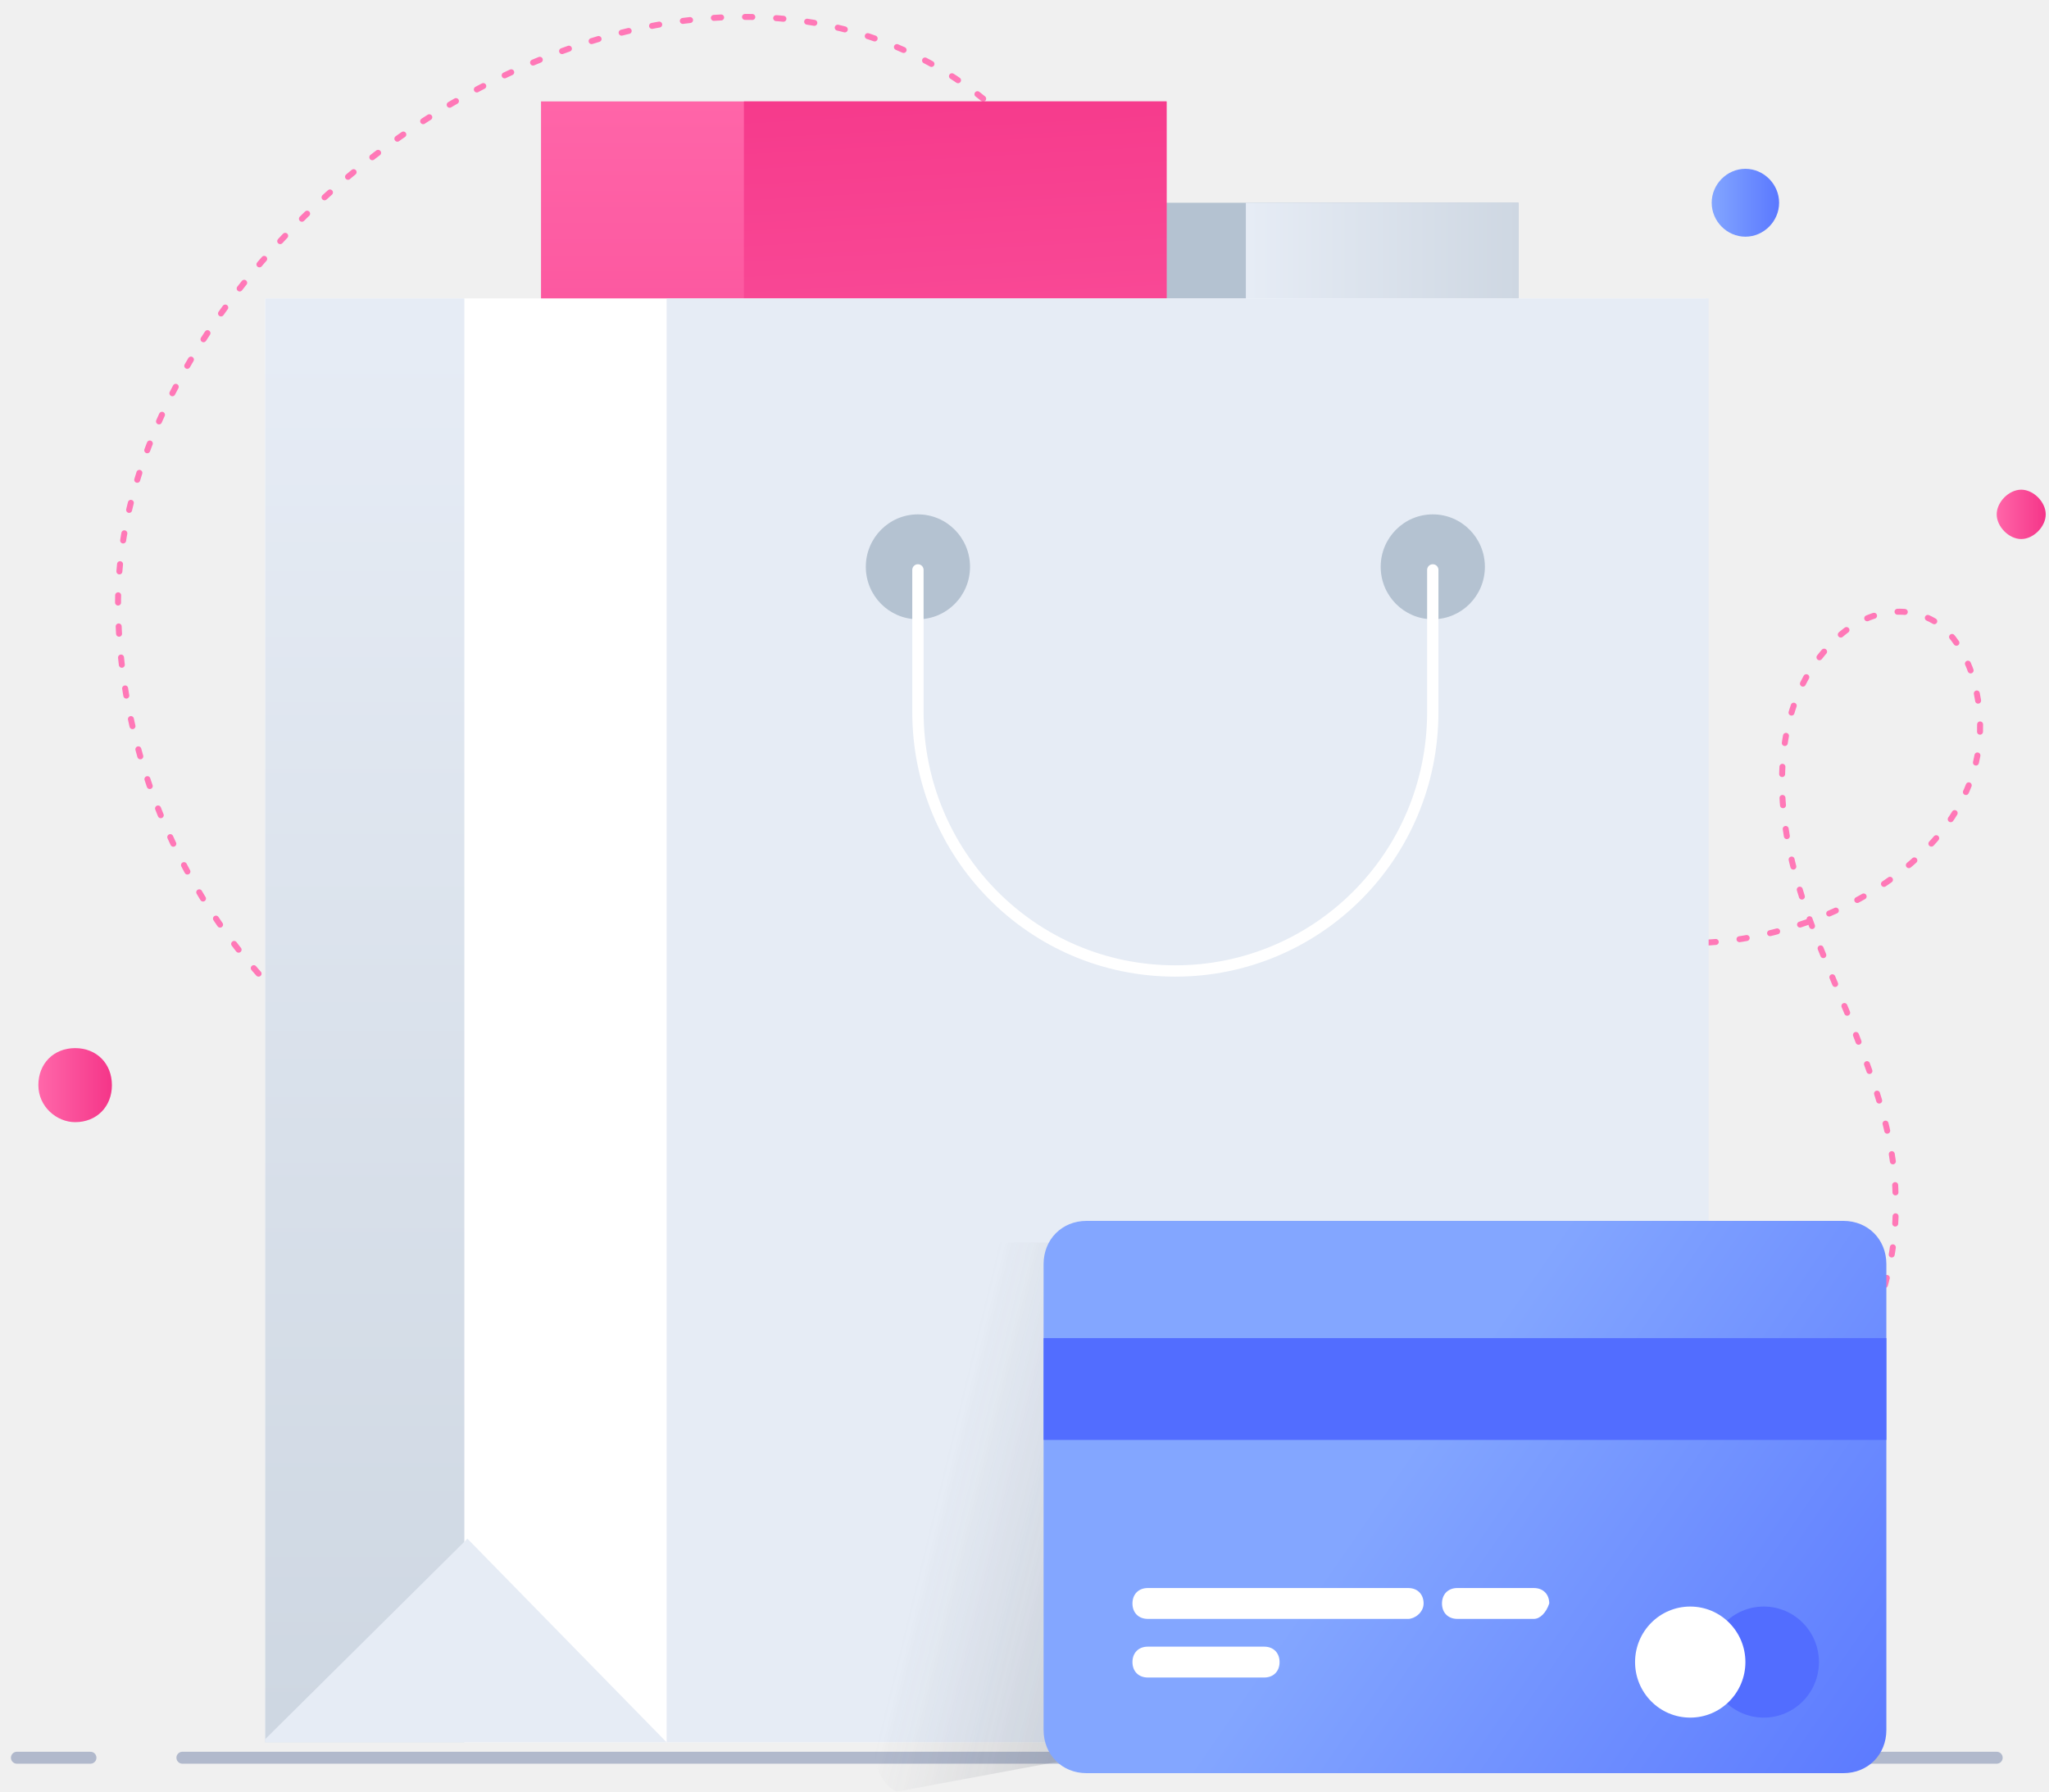
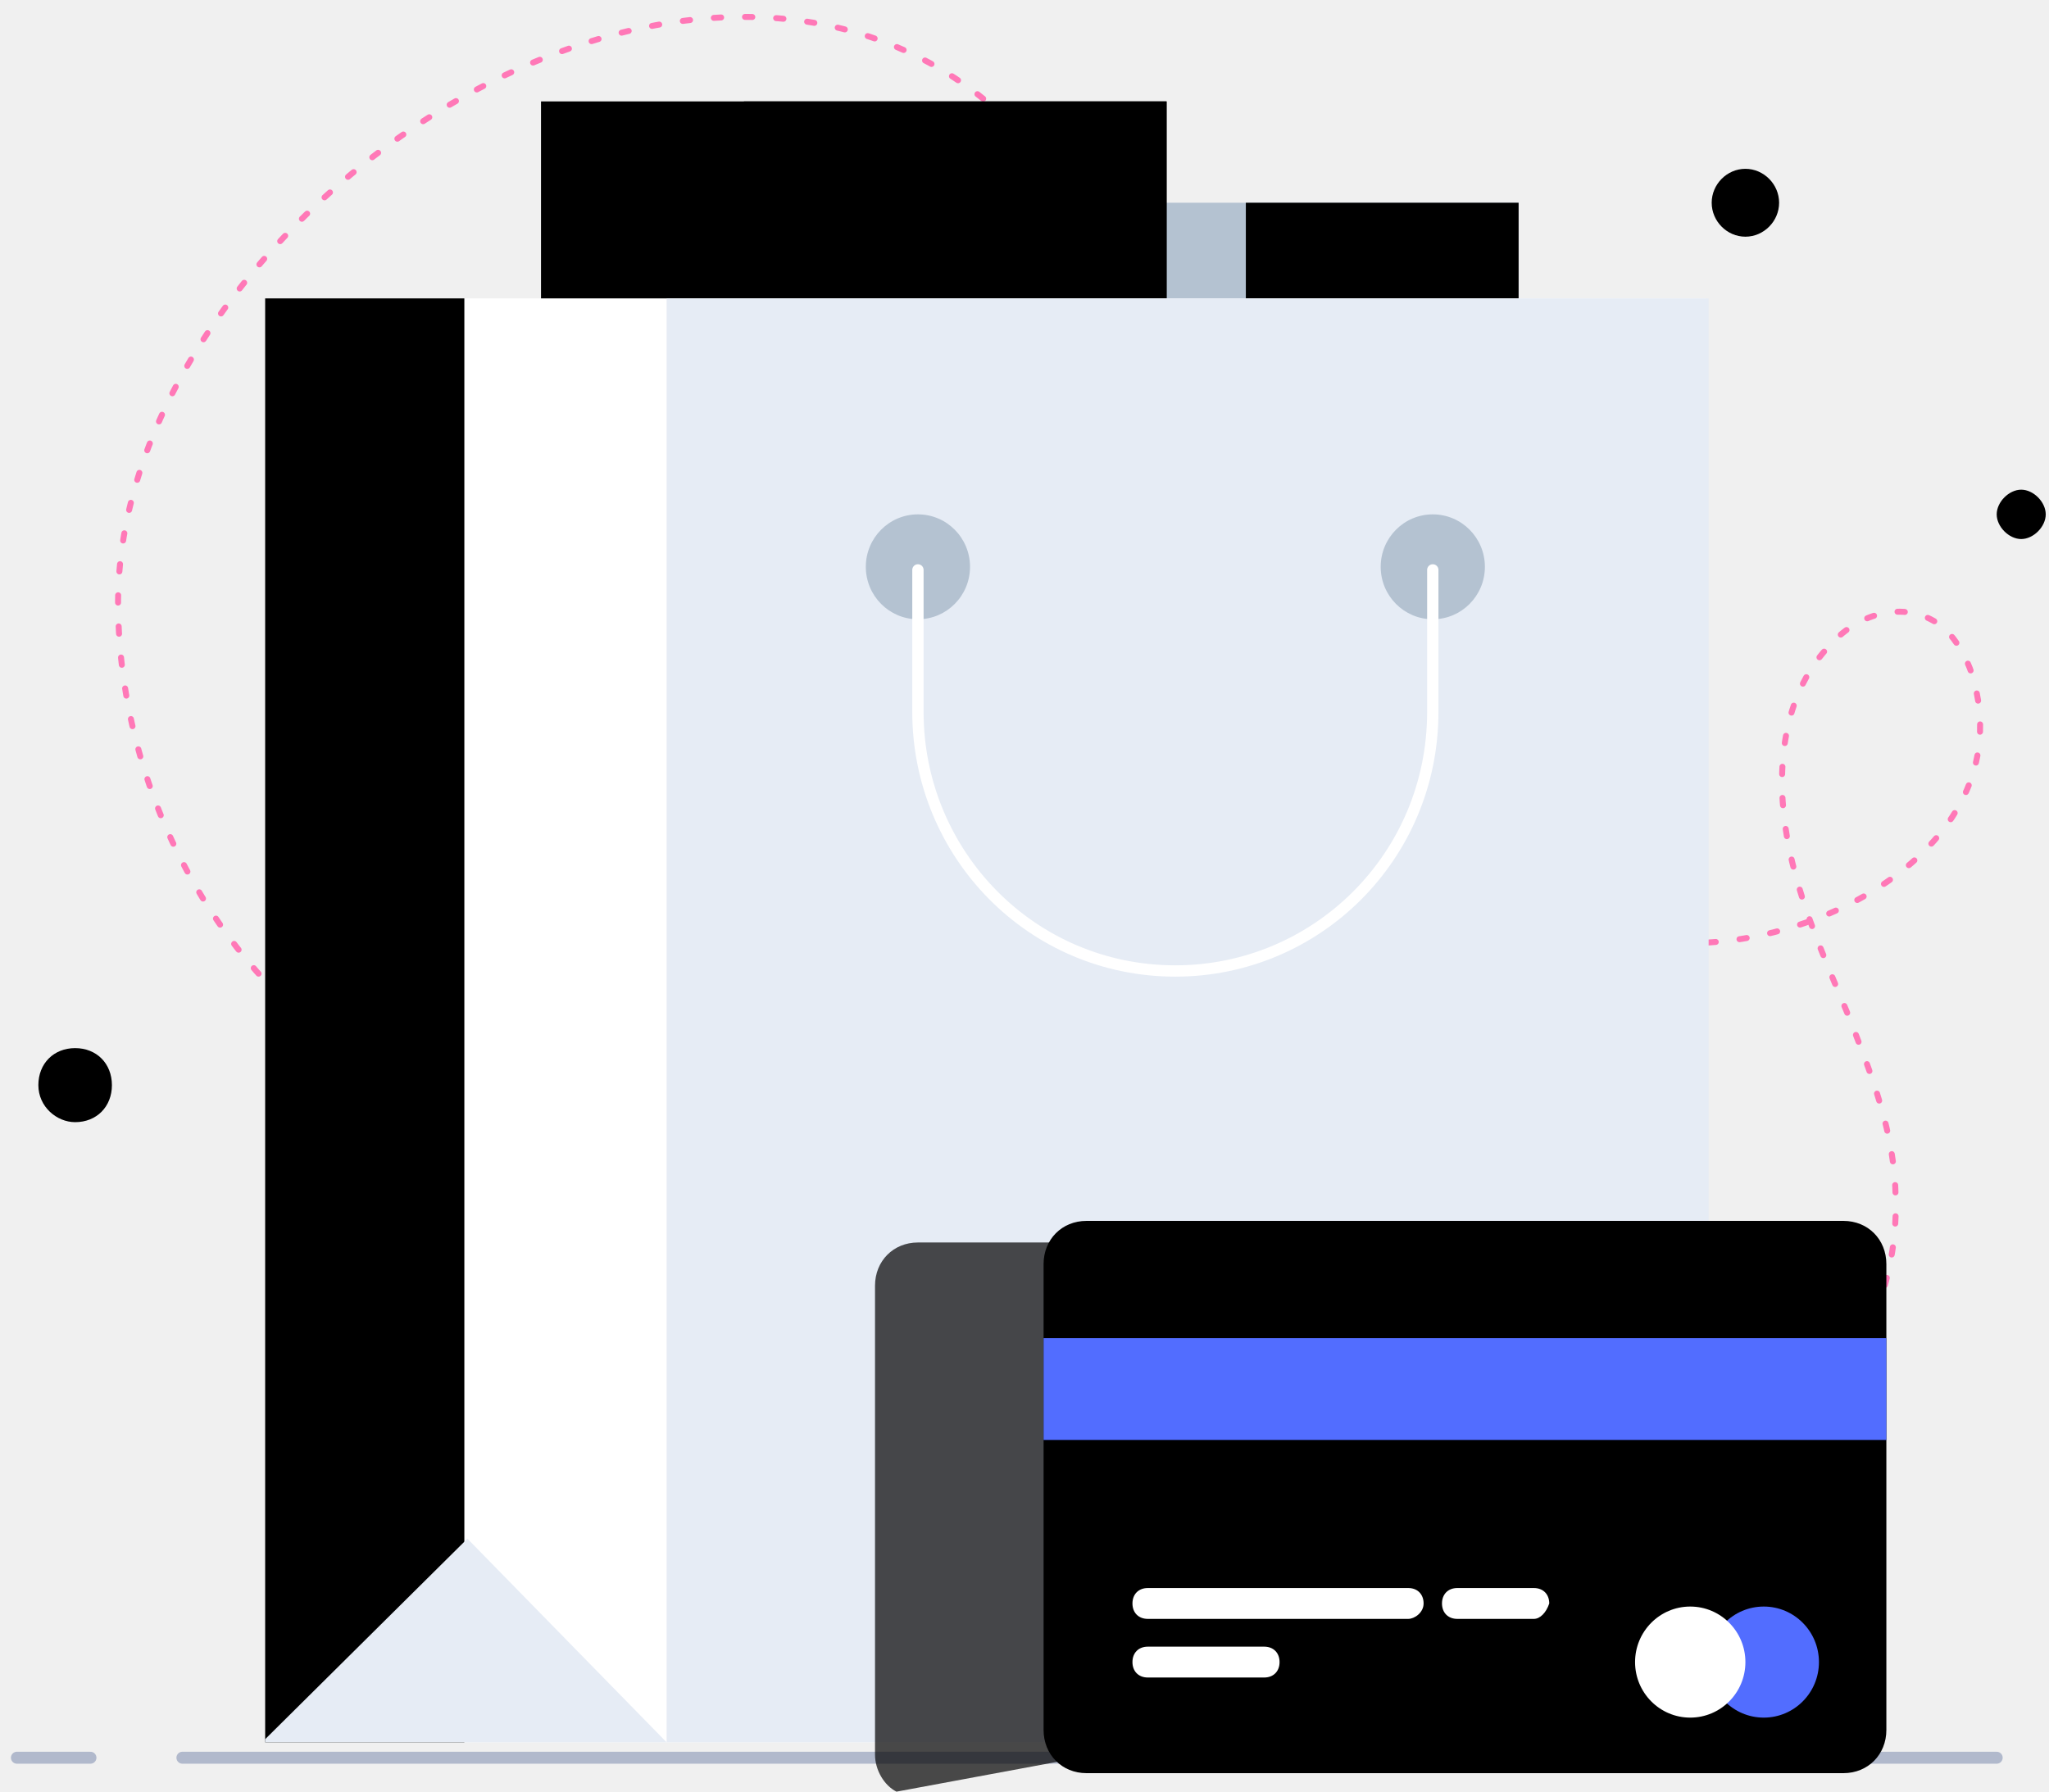
<svg xmlns="http://www.w3.org/2000/svg" className="img-fluid" width="343" height="300" viewBox="0 0 343 300" fill="none">
-   <g clip-path="url(#clip0)">
+   <g clipPath="url(#clip0)">
    <path d="M263.96 271.587C264.986 271.07 265.5 270.554 266.525 270.037" stroke="#FF78B7" stroke-width="0.612" stroke-linecap="round" stroke-linejoin="round" />
    <path d="M276.786 262.804C284.994 256.605 293.202 250.406 299.873 242.657C310.132 231.292 317.827 216.31 317.315 200.812C317.315 189.963 313.211 179.631 309.107 169.299C305.001 159.484 300.385 149.152 298.845 138.303C297.306 127.454 298.845 115.572 306.541 107.823C311.159 102.657 319.367 100.074 325.523 105.24C327.574 107.307 329.114 109.89 330.141 112.99C339.374 143.469 298.333 162.584 273.708 156.901C261.908 153.801 250.622 147.085 241.387 139.336C221.892 123.321 208.04 108.857 199.832 84.576C192.65 63.912 188.032 41.182 172.642 24.134C121.339 -32.693 20.273 34.983 19.76 100.591C19.76 137.787 42.846 174.982 77.732 185.83C94.662 190.997 113.131 189.963 131.087 188.93C139.808 188.414 148.529 187.897 157.764 187.38" stroke="#FF78B7" stroke-linecap="round" stroke-linejoin="round" stroke-dasharray="1.22 4" />
    <path d="M163.407 187.897C164.433 187.897 165.46 187.897 166.486 187.897" stroke="#FF78B7" stroke-width="0.612" stroke-linecap="round" stroke-linejoin="round" />
    <path d="M30.534 294.317H334.245" stroke="#B1B9CC" stroke-width="2" stroke-miterlimit="10" stroke-linecap="round" stroke-linejoin="round" />
    <path d="M2.83 294.317H15.143" stroke="#B1B9CC" stroke-width="2" stroke-miterlimit="10" stroke-linecap="round" stroke-linejoin="round" />
    <path d="M254.212 33.949H185.98V111.44H254.212V33.949Z" fill="#B4C2D1" />
    <path d="M254.212 33.949H208.553V111.44H254.212V33.949Z" fill="url(#paint0_linear)" />
    <path d="M195.283 16.981H90.566V135.849H195.283V16.981Z" fill="url(#paint1_linear)" />
    <path d="M195.283 16.981H124.528V135.849H195.283V16.981Z" fill="url(#paint2_linear)" />
    <path d="M12.578 187.897C16.169 187.897 18.734 185.314 18.734 181.698C18.734 178.082 16.169 175.499 12.578 175.499C8.986 175.499 6.421 178.082 6.421 181.698C6.421 185.314 9.499 187.897 12.578 187.897Z" fill="url(#paint3_linear)" />
    <path d="M292.177 39.632C295.254 39.632 297.821 37.049 297.821 33.949C297.821 30.849 295.254 28.267 292.177 28.267C289.098 28.267 286.534 30.849 286.534 33.949C286.534 37.049 289.098 39.632 292.177 39.632Z" fill="url(#paint4_linear)" />
    <path d="M338.349 90.259C340.401 90.259 342.453 88.192 342.453 86.126C342.453 84.059 340.401 81.993 338.349 81.993C336.297 81.993 334.245 84.059 334.245 86.126C334.245 88.192 336.297 90.259 338.349 90.259Z" fill="url(#paint5_linear)" />
    <path d="M285.506 49.964H44.385V291.733H285.506V49.964Z" fill="white" />
    <path d="M286.019 49.964H111.591V291.733H286.019V49.964Z" fill="#E6ECF5" />
    <path d="M77.732 49.964H44.385V291.733H77.732V49.964Z" fill="url(#paint6_linear)" />
    <path d="M111.591 291.733H44.385V291.218L78.245 257.639L111.591 291.733Z" fill="#E6ECF5" />
    <path d="M153.66 103.691C158.476 103.691 162.381 99.759 162.381 94.908C162.381 90.058 158.476 86.126 153.66 86.126C148.843 86.126 144.938 90.058 144.938 94.908C144.938 99.759 148.843 103.691 153.66 103.691Z" fill="#B4C2D1" />
    <path d="M239.848 103.691C244.665 103.691 248.569 99.759 248.569 94.908C248.569 90.058 244.665 86.126 239.848 86.126C235.031 86.126 231.127 90.058 231.127 94.908C231.127 99.759 235.031 103.691 239.848 103.691Z" fill="#B4C2D1" />
    <path d="M239.847 95.425V119.189C239.847 143.469 220.352 162.583 196.753 162.583C172.641 162.583 153.659 142.952 153.659 119.189V95.425" stroke="white" stroke-width="1.894" stroke-miterlimit="10" stroke-linecap="round" stroke-linejoin="round" />
    <path opacity="0.7" d="M280.89 275.72L150.068 300C148.016 298.967 146.477 296.383 146.477 293.802V215.277C146.477 211.144 149.555 208.044 153.659 208.044H273.707L280.89 275.72Z" fill="url(#paint7_linear)" />
    <path d="M315.775 211.661V289.667C315.775 293.802 312.696 296.901 308.592 296.901H181.876C177.772 296.901 174.694 293.802 174.694 289.667V211.661C174.694 207.528 177.772 204.429 181.876 204.429H308.592C312.696 204.429 315.775 207.528 315.775 211.661Z" fill="url(#paint8_linear)" />
    <path d="M315.775 224.059H174.694V241.107H315.775V224.059Z" fill="#526DFF" />
    <path d="M256.778 271.07H243.952C242.413 271.07 241.387 270.037 241.387 268.487C241.387 266.938 242.413 265.904 243.952 265.904H256.778C258.317 265.904 259.343 266.938 259.343 268.487C258.83 270.037 257.804 271.07 256.778 271.07Z" fill="white" />
    <path d="M235.744 271.07H192.137C190.598 271.07 189.572 270.037 189.572 268.487C189.572 266.938 190.598 265.904 192.137 265.904H235.744C237.283 265.904 238.309 266.938 238.309 268.487C238.309 270.037 236.77 271.07 235.744 271.07Z" fill="white" />
    <path d="M211.632 280.886H192.137C190.598 280.886 189.572 279.853 189.572 278.303C189.572 276.753 190.598 275.72 192.137 275.72H211.632C213.171 275.72 214.197 276.753 214.197 278.303C214.197 279.853 213.171 280.886 211.632 280.886Z" fill="white" />
    <path d="M295.254 287.601C300.354 287.601 304.489 283.438 304.489 278.303C304.489 273.167 300.354 269.004 295.254 269.004C290.154 269.004 286.019 273.167 286.019 278.303C286.019 283.438 290.154 287.601 295.254 287.601Z" fill="#526DFF" />
    <path d="M282.942 287.601C288.043 287.601 292.178 283.438 292.178 278.303C292.178 273.167 288.043 269.004 282.942 269.004C277.842 269.004 273.708 273.167 273.708 278.303C273.708 283.438 277.842 287.601 282.942 287.601Z" fill="white" />
  </g>
  <defs>
    <linearGradient id="paint0_linear" x1="208.801" y1="72.582" x2="254.26" y2="72.582" gradientUnits="userSpaceOnUse">
-       <stop offset="0.003" stop-color="#E6ECF5" />
-       <stop offset="1" stop-color="#CED7E2" />
+       <stop offset="0.003" stopColor="#E6ECF5" />
+       <stop offset="1" stopColor="#CED7E2" />
    </linearGradient>
    <linearGradient id="paint1_linear" x1="143.285" y1="14.567" x2="143.285" y2="143.347" gradientUnits="userSpaceOnUse">
-       <stop stop-color="#FF66A9" />
-       <stop offset="1" stop-color="#F53689" />
+       <stop stopColor="#FF66A9" />
+       <stop offset="1" stopColor="#F53689" />
    </linearGradient>
    <linearGradient id="paint2_linear" x1="163.166" y1="127.787" x2="156.337" y2="4.808" gradientUnits="userSpaceOnUse">
-       <stop stop-color="#FF66A9" />
-       <stop offset="1" stop-color="#F53689" />
+       <stop stopColor="#FF66A9" />
+       <stop offset="1" stopColor="#F53689" />
    </linearGradient>
    <linearGradient id="paint3_linear" x1="6.761" y1="181.739" x2="18.528" y2="181.739" gradientUnits="userSpaceOnUse">
-       <stop stop-color="#FF66A9" />
-       <stop offset="1" stop-color="#F53689" />
+       <stop stopColor="#FF66A9" />
+       <stop offset="1" stopColor="#F53689" />
    </linearGradient>
    <linearGradient id="paint4_linear" x1="286.418" y1="33.78" x2="297.858" y2="33.78" gradientUnits="userSpaceOnUse">
-       <stop stop-color="#83A6FF" />
-       <stop offset="1" stop-color="#5A78FF" />
+       <stop stopColor="#83A6FF" />
+       <stop offset="1" stopColor="#5A78FF" />
    </linearGradient>
    <linearGradient id="paint5_linear" x1="334.206" y1="85.84" x2="342.314" y2="85.84" gradientUnits="userSpaceOnUse">
-       <stop stop-color="#FF66A9" />
-       <stop offset="1" stop-color="#F53689" />
+       <stop stopColor="#FF66A9" />
+       <stop offset="1" stopColor="#F53689" />
    </linearGradient>
    <linearGradient id="paint6_linear" x1="61.3" y1="56.408" x2="61.3" y2="288.195" gradientUnits="userSpaceOnUse">
-       <stop offset="0.003" stop-color="#E6ECF5" />
-       <stop offset="1" stop-color="#CED7E2" />
+       <stop offset="0.003" stopColor="#E6ECF5" />
+       <stop offset="1" stopColor="#CED7E2" />
    </linearGradient>
    <linearGradient id="paint7_linear" x1="158.725" y1="240.949" x2="274.511" y2="269.213" gradientUnits="userSpaceOnUse">
-       <stop offset="0.003" stop-color="#606673" stop-opacity="0" />
-       <stop offset="1" stop-color="#373C47" />
+       <stop offset="0.003" stopColor="#606673" stopOpacity="0" />
+       <stop offset="1" stopColor="#373C47" />
    </linearGradient>
    <linearGradient id="paint8_linear" x1="235.098" y1="243.554" x2="317.994" y2="300.73" gradientUnits="userSpaceOnUse">
-       <stop stop-color="#83A6FF" />
-       <stop offset="1" stop-color="#5A78FF" />
+       <stop stopColor="#83A6FF" />
+       <stop offset="1" stopColor="#5A78FF" />
    </linearGradient>
    <clipPath id="clip0">
      <rect width="342.453" height="300" fill="white" />
    </clipPath>
  </defs>
</svg>
